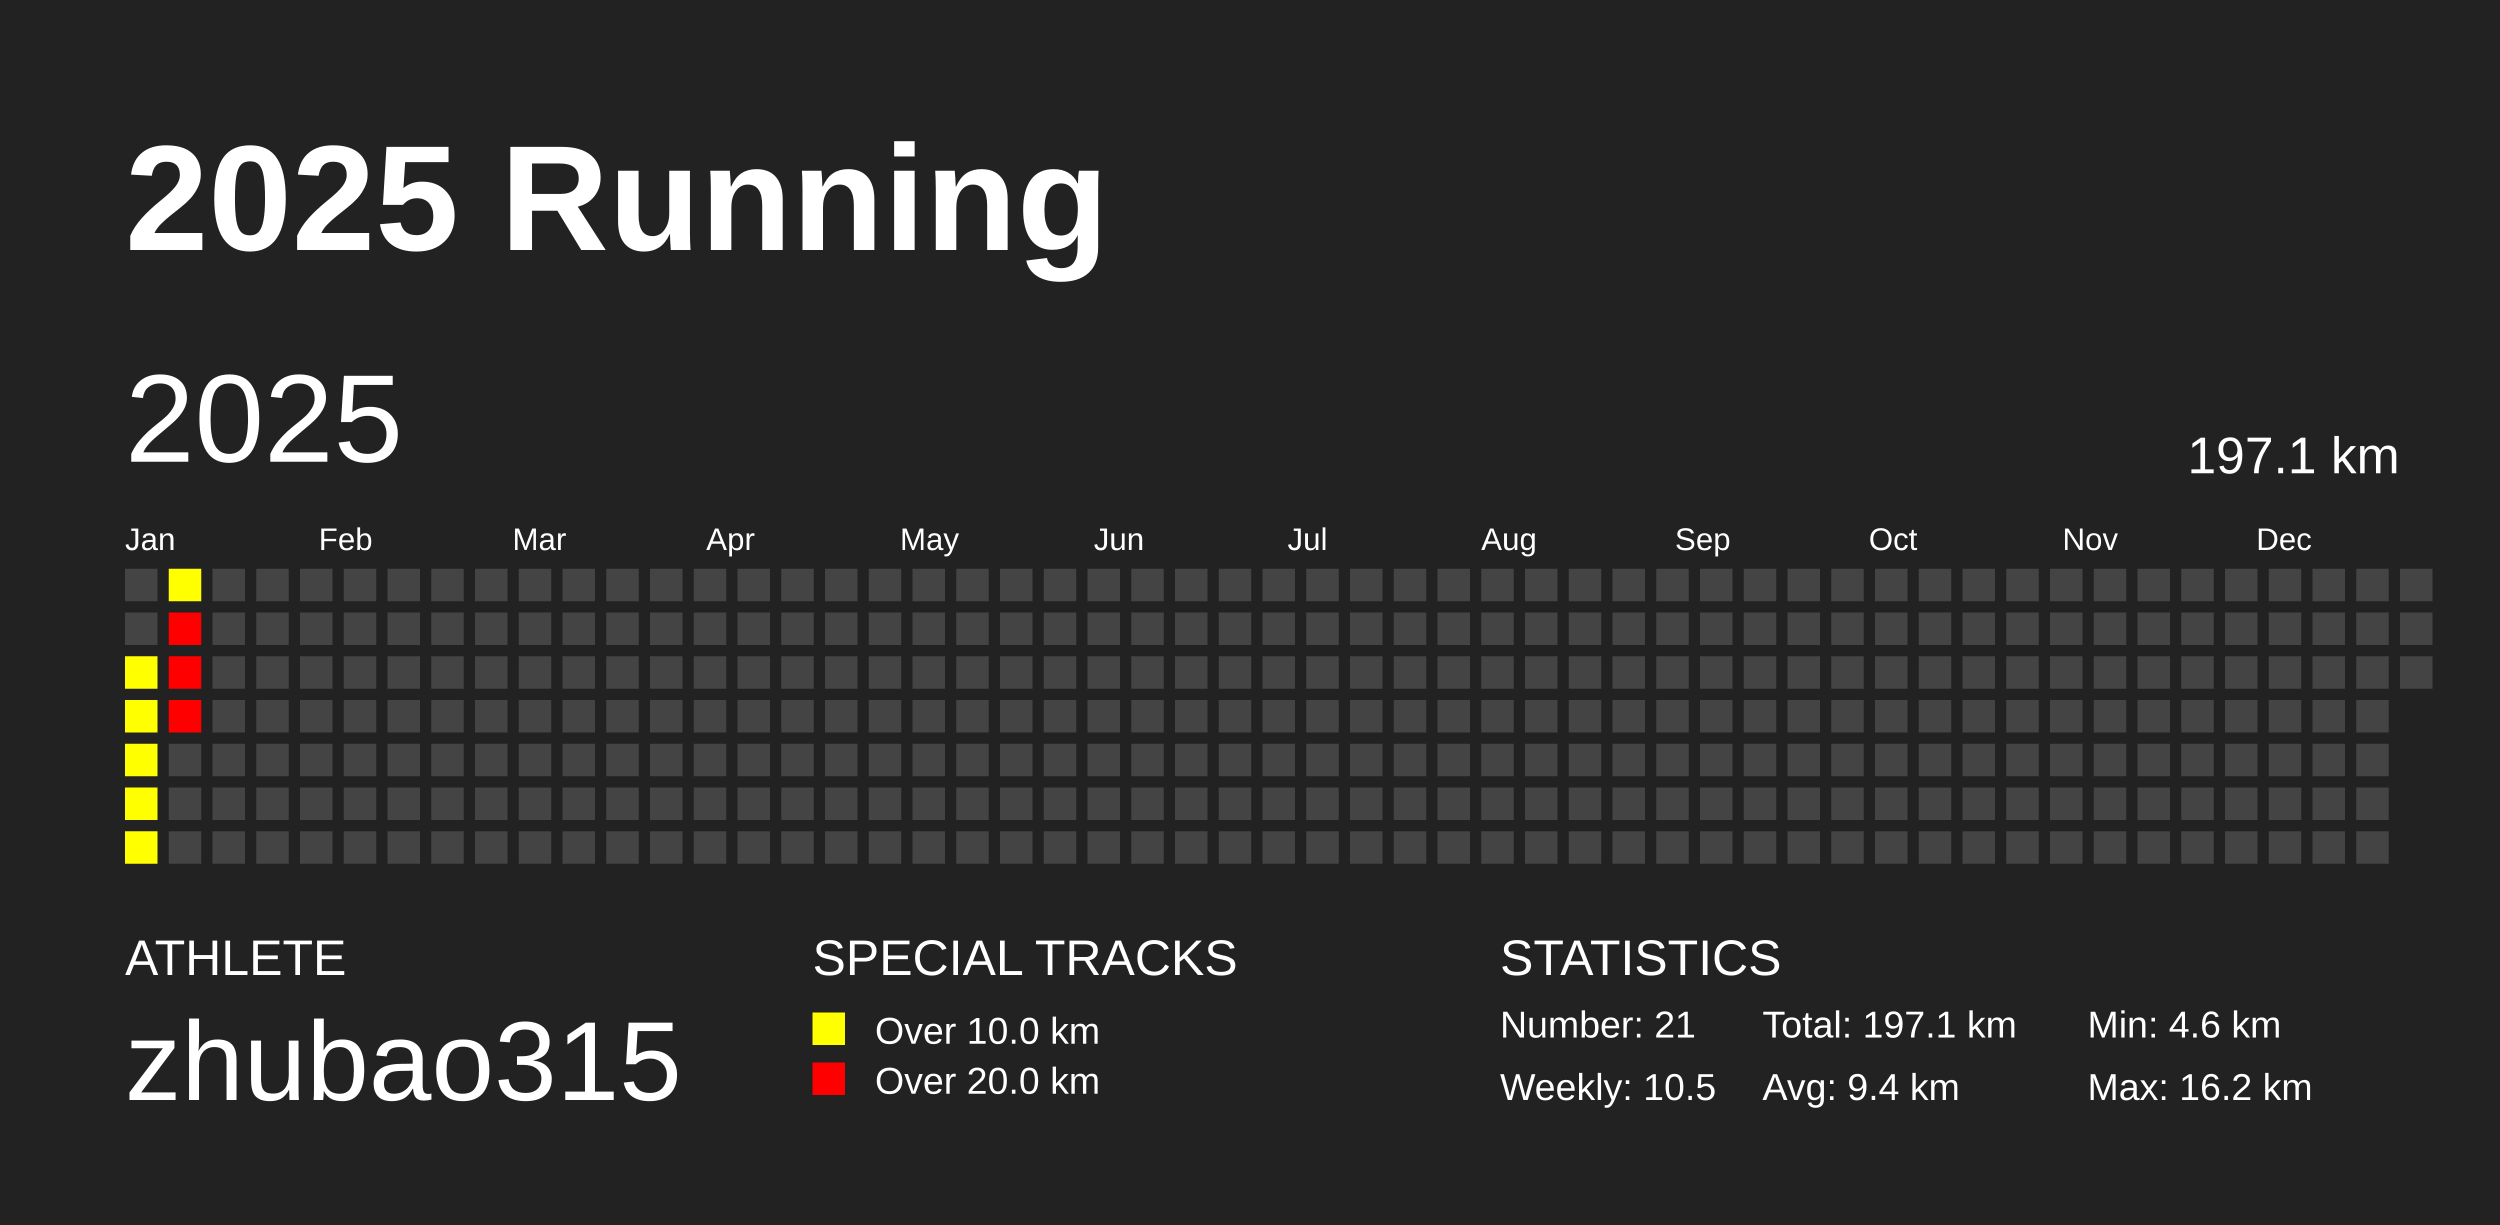
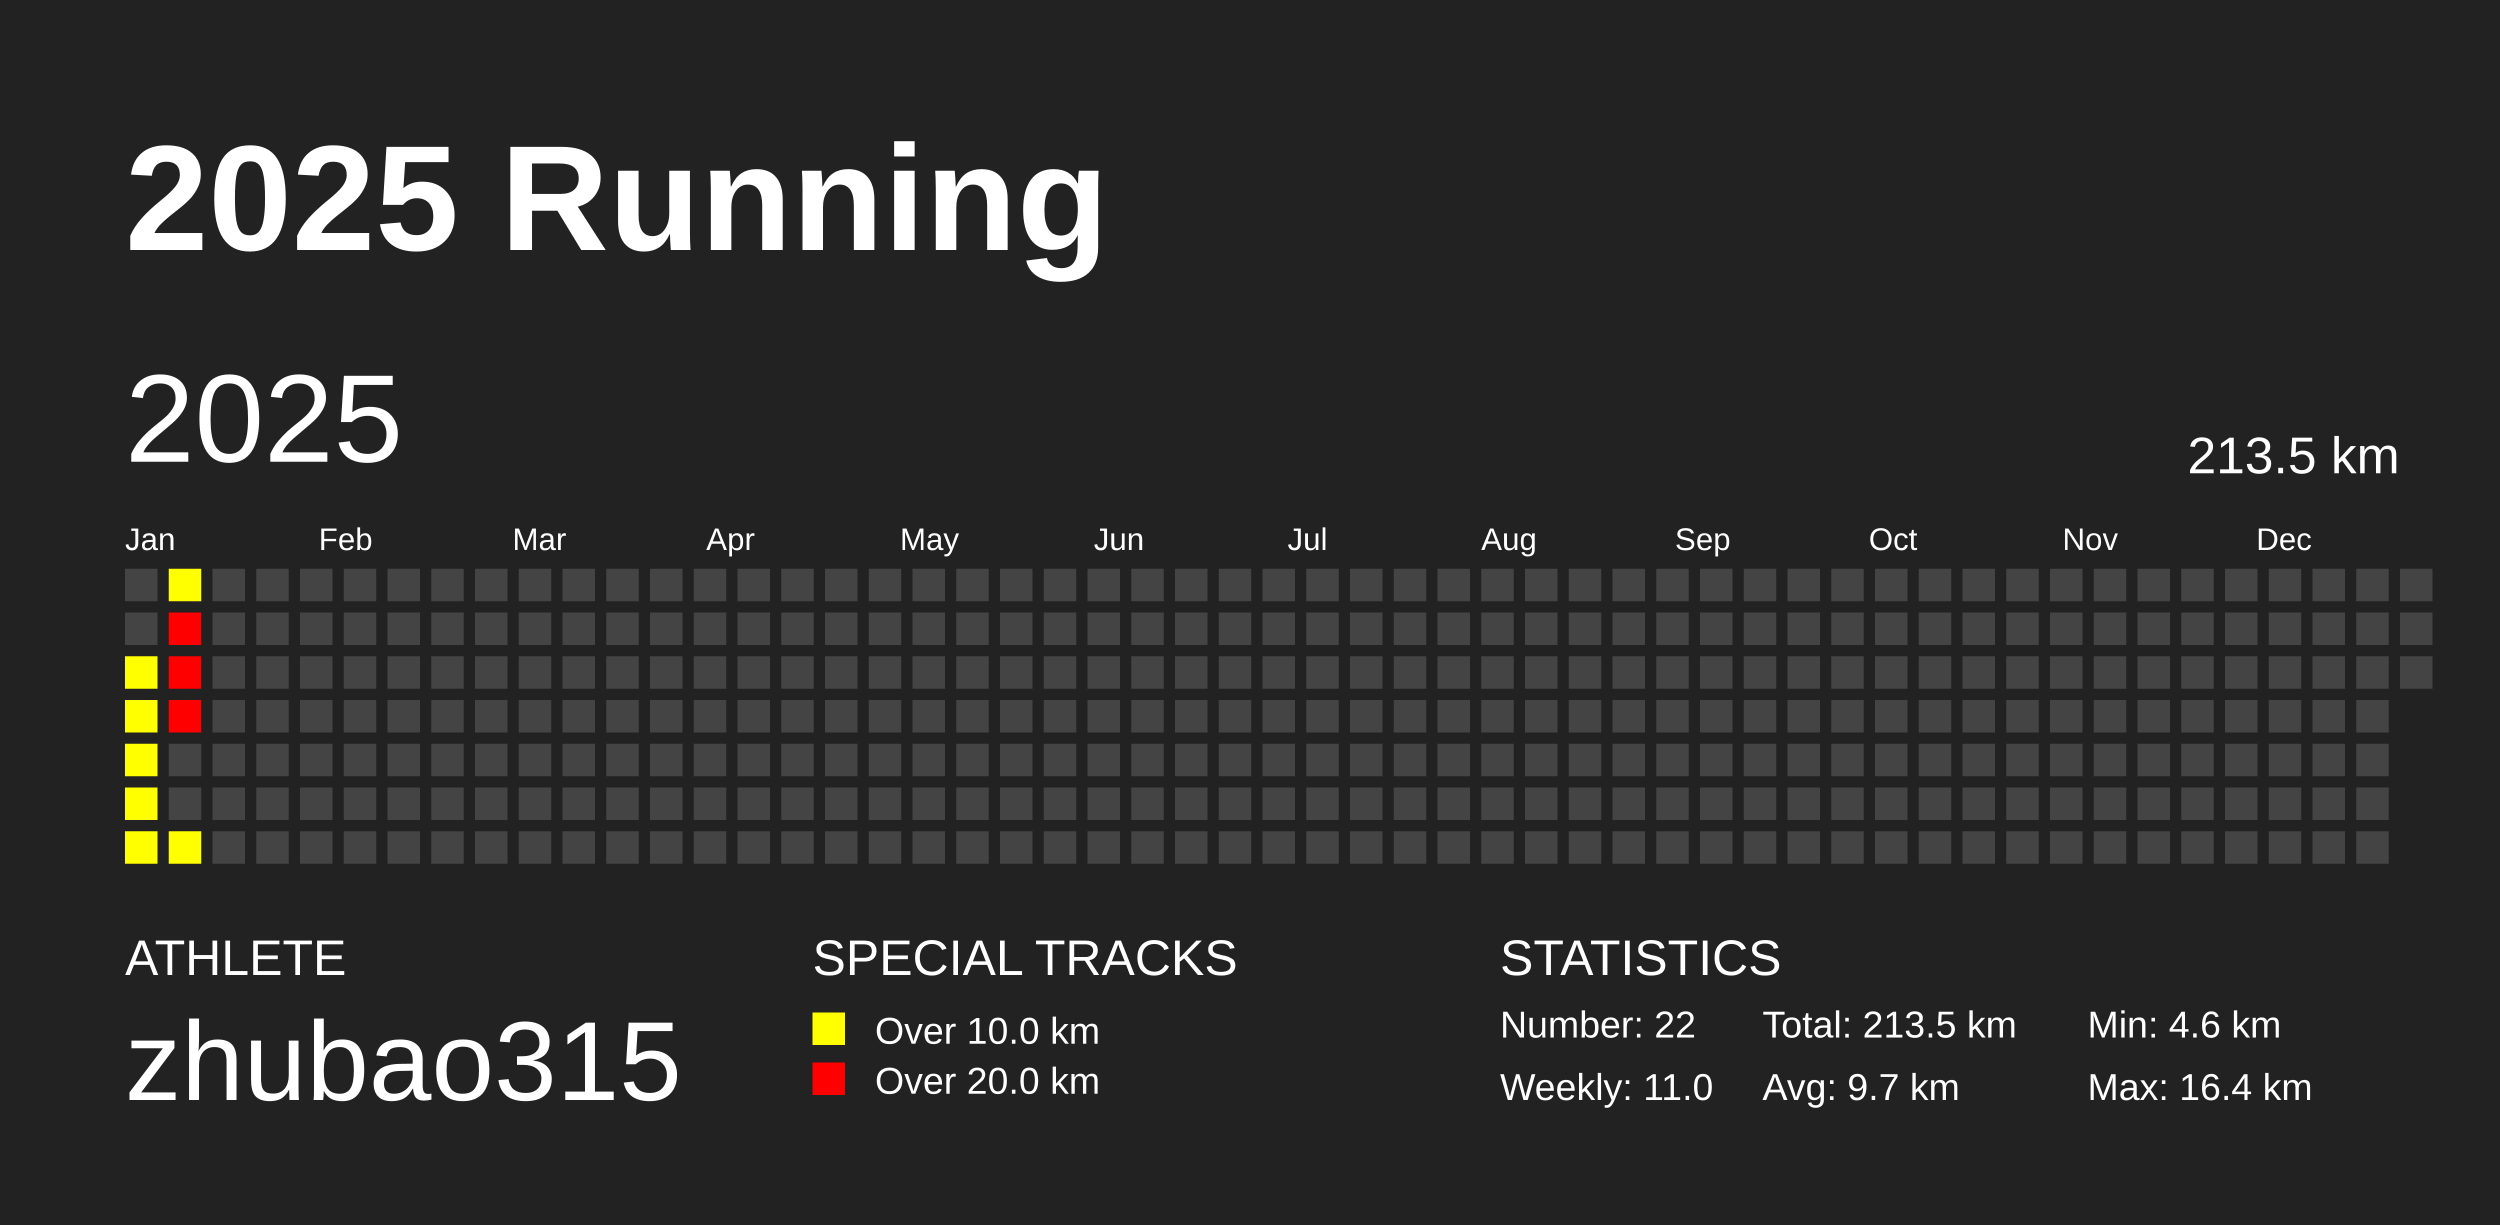
<svg xmlns="http://www.w3.org/2000/svg" baseProfile="full" height="98mm" version="1.1" viewBox="0,0,200,98" width="200mm">
  <defs />
  <rect fill="#222222" height="98" width="200" x="0" y="0" />
  <text fill="#FFFFFF" style="font-size:12px; font-family:Arial; font-weight:bold;" x="10" y="20">2025 Running</text>
  <text fill="#FFFFFF" style="font-size:4px; font-family:Arial" x="10" y="78">ATHLETE</text>
  <text fill="#FFFFFF" style="font-size:9px; font-family:Arial" x="10" y="88">zhubao315</text>
  <text fill="#FFFFFF" style="font-size:4px; font-family:Arial" x="65" y="78">SPECIAL TRACKS</text>
  <rect fill="yellow" height="2.6" width="2.6" x="65" y="81" />
  <text fill="#FFFFFF" style="font-size:3px; font-family:Arial" x="70" y="83.5">Over 10.0 km</text>
  <rect fill="red" height="2.6" width="2.6" x="65" y="85" />
  <text fill="#FFFFFF" style="font-size:3px; font-family:Arial" x="70" y="87.5">Over 20.0 km</text>
  <text fill="#FFFFFF" style="font-size:4px; font-family:Arial" x="120" y="78">STATISTICS</text>
-   <text fill="#FFFFFF" style="font-size:3px; font-family:Arial" x="120" y="83">Number: 21</text>
-   <text fill="#FFFFFF" style="font-size:3px; font-family:Arial" x="120" y="88">Weekly: 10.5</text>
-   <text fill="#FFFFFF" style="font-size:3px; font-family:Arial" x="141" y="83">Total: 197.1 km</text>
-   <text fill="#FFFFFF" style="font-size:3px; font-family:Arial" x="141" y="88">Avg: 9.4 km</text>
+   <text fill="#FFFFFF" style="font-size:3px; font-family:Arial" x="120" y="83">Number: 22</text>
+   <text fill="#FFFFFF" style="font-size:3px; font-family:Arial" x="120" y="88">Weekly: 11.0</text>
+   <text fill="#FFFFFF" style="font-size:3px; font-family:Arial" x="141" y="83">Total: 213.5 km</text>
+   <text fill="#FFFFFF" style="font-size:3px; font-family:Arial" x="141" y="88">Avg: 9.7 km</text>
  <text fill="#FFFFFF" style="font-size:3px; font-family:Arial" x="167" y="83">Min: 4.6 km</text>
-   <text fill="#FFFFFF" style="font-size:3px; font-family:Arial" x="167" y="88">Max: 16.2 km</text>
+   <text fill="#FFFFFF" style="font-size:3px; font-family:Arial" x="167" y="88">Max: 16.4 km</text>
  <text dominant-baseline="hanging" fill="#FFFFFF" style="font-size:10.0px; font-family:Arial;" x="10" y="30">2025</text>
-   <text dominant-baseline="hanging" fill="#FFFFFF" style="font-size:4.125px; font-family:Arial;" x="175" y="35">197.1 km</text>
+   <text dominant-baseline="hanging" fill="#FFFFFF" style="font-size:4.125px; font-family:Arial;" x="175" y="35">213.5 km</text>
  <text fill="#FFFFFF" style="font-size:2.5px; font-family:Arial" x="10.0" y="44">Jan</text>
  <text fill="#FFFFFF" style="font-size:2.5px; font-family:Arial" x="25.5" y="44">Feb</text>
  <text fill="#FFFFFF" style="font-size:2.5px; font-family:Arial" x="41.0" y="44">Mar</text>
  <text fill="#FFFFFF" style="font-size:2.5px; font-family:Arial" x="56.5" y="44">Apr</text>
  <text fill="#FFFFFF" style="font-size:2.5px; font-family:Arial" x="72.0" y="44">May</text>
  <text fill="#FFFFFF" style="font-size:2.5px; font-family:Arial" x="87.5" y="44">Jun</text>
  <text fill="#FFFFFF" style="font-size:2.5px; font-family:Arial" x="103.0" y="44">Jul</text>
  <text fill="#FFFFFF" style="font-size:2.5px; font-family:Arial" x="118.5" y="44">Aug</text>
  <text fill="#FFFFFF" style="font-size:2.5px; font-family:Arial" x="134.0" y="44">Sep</text>
  <text fill="#FFFFFF" style="font-size:2.5px; font-family:Arial" x="149.5" y="44">Oct</text>
  <text fill="#FFFFFF" style="font-size:2.5px; font-family:Arial" x="165.0" y="44">Nov</text>
  <text fill="#FFFFFF" style="font-size:2.5px; font-family:Arial" x="180.5" y="44">Dec</text>
  <rect fill="#444444" height="2.6" width="2.6" x="10.0" y="45.5" />
  <rect fill="#444444" height="2.6" width="2.6" x="10.0" y="49.0" />
  <rect fill="yellow" height="2.6" width="2.6" x="10.0" y="52.5" />
  <rect fill="yellow" height="2.6" width="2.6" x="10.0" y="56.0" />
  <rect fill="yellow" height="2.6" width="2.6" x="10.0" y="59.5" />
  <rect fill="yellow" height="2.6" width="2.6" x="10.0" y="63.0" />
  <rect fill="yellow" height="2.6" width="2.6" x="10.0" y="66.5" />
  <rect fill="yellow" height="2.6" width="2.6" x="13.5" y="45.5" />
  <rect fill="red" height="2.6" width="2.6" x="13.5" y="49.0" />
  <rect fill="red" height="2.6" width="2.6" x="13.5" y="52.5" />
  <rect fill="red" height="2.6" width="2.6" x="13.5" y="56.0" />
  <rect fill="#444444" height="2.6" width="2.6" x="13.5" y="59.5" />
  <rect fill="#444444" height="2.6" width="2.6" x="13.5" y="63.0" />
-   <rect fill="#444444" height="2.6" width="2.6" x="13.5" y="66.5" />
+   <rect fill="yellow" height="2.6" width="2.6" x="13.5" y="66.5" />
  <rect fill="#444444" height="2.6" width="2.6" x="17.0" y="45.5" />
  <rect fill="#444444" height="2.6" width="2.6" x="17.0" y="49.0" />
  <rect fill="#444444" height="2.6" width="2.6" x="17.0" y="52.5" />
  <rect fill="#444444" height="2.6" width="2.6" x="17.0" y="56.0" />
  <rect fill="#444444" height="2.6" width="2.6" x="17.0" y="59.5" />
  <rect fill="#444444" height="2.6" width="2.6" x="17.0" y="63.0" />
  <rect fill="#444444" height="2.6" width="2.6" x="17.0" y="66.5" />
  <rect fill="#444444" height="2.6" width="2.6" x="20.5" y="45.5" />
  <rect fill="#444444" height="2.6" width="2.6" x="20.5" y="49.0" />
  <rect fill="#444444" height="2.6" width="2.6" x="20.5" y="52.5" />
  <rect fill="#444444" height="2.6" width="2.6" x="20.5" y="56.0" />
  <rect fill="#444444" height="2.6" width="2.6" x="20.5" y="59.5" />
  <rect fill="#444444" height="2.6" width="2.6" x="20.5" y="63.0" />
  <rect fill="#444444" height="2.6" width="2.6" x="20.5" y="66.5" />
  <rect fill="#444444" height="2.6" width="2.6" x="24.0" y="45.5" />
  <rect fill="#444444" height="2.6" width="2.6" x="24.0" y="49.0" />
  <rect fill="#444444" height="2.6" width="2.6" x="24.0" y="52.5" />
  <rect fill="#444444" height="2.6" width="2.6" x="24.0" y="56.0" />
  <rect fill="#444444" height="2.6" width="2.6" x="24.0" y="59.5" />
  <rect fill="#444444" height="2.6" width="2.6" x="24.0" y="63.0" />
  <rect fill="#444444" height="2.6" width="2.6" x="24.0" y="66.5" />
  <rect fill="#444444" height="2.6" width="2.6" x="27.5" y="45.5" />
  <rect fill="#444444" height="2.6" width="2.6" x="27.5" y="49.0" />
  <rect fill="#444444" height="2.6" width="2.6" x="27.5" y="52.5" />
  <rect fill="#444444" height="2.6" width="2.6" x="27.5" y="56.0" />
  <rect fill="#444444" height="2.6" width="2.6" x="27.5" y="59.5" />
  <rect fill="#444444" height="2.6" width="2.6" x="27.5" y="63.0" />
  <rect fill="#444444" height="2.6" width="2.6" x="27.5" y="66.5" />
  <rect fill="#444444" height="2.6" width="2.6" x="31.0" y="45.5" />
  <rect fill="#444444" height="2.6" width="2.6" x="31.0" y="49.0" />
  <rect fill="#444444" height="2.6" width="2.6" x="31.0" y="52.5" />
  <rect fill="#444444" height="2.6" width="2.6" x="31.0" y="56.0" />
  <rect fill="#444444" height="2.6" width="2.6" x="31.0" y="59.5" />
  <rect fill="#444444" height="2.6" width="2.6" x="31.0" y="63.0" />
  <rect fill="#444444" height="2.6" width="2.6" x="31.0" y="66.5" />
  <rect fill="#444444" height="2.6" width="2.6" x="34.5" y="45.5" />
  <rect fill="#444444" height="2.6" width="2.6" x="34.5" y="49.0" />
  <rect fill="#444444" height="2.6" width="2.6" x="34.5" y="52.5" />
  <rect fill="#444444" height="2.6" width="2.6" x="34.5" y="56.0" />
  <rect fill="#444444" height="2.6" width="2.6" x="34.5" y="59.5" />
  <rect fill="#444444" height="2.6" width="2.6" x="34.5" y="63.0" />
  <rect fill="#444444" height="2.6" width="2.6" x="34.5" y="66.5" />
  <rect fill="#444444" height="2.6" width="2.6" x="38.0" y="45.5" />
  <rect fill="#444444" height="2.6" width="2.6" x="38.0" y="49.0" />
  <rect fill="#444444" height="2.6" width="2.6" x="38.0" y="52.5" />
  <rect fill="#444444" height="2.6" width="2.6" x="38.0" y="56.0" />
  <rect fill="#444444" height="2.6" width="2.6" x="38.0" y="59.5" />
  <rect fill="#444444" height="2.6" width="2.6" x="38.0" y="63.0" />
  <rect fill="#444444" height="2.6" width="2.6" x="38.0" y="66.5" />
  <rect fill="#444444" height="2.6" width="2.6" x="41.5" y="45.5" />
  <rect fill="#444444" height="2.6" width="2.6" x="41.5" y="49.0" />
  <rect fill="#444444" height="2.6" width="2.6" x="41.5" y="52.5" />
  <rect fill="#444444" height="2.6" width="2.6" x="41.5" y="56.0" />
  <rect fill="#444444" height="2.6" width="2.6" x="41.5" y="59.5" />
  <rect fill="#444444" height="2.6" width="2.6" x="41.5" y="63.0" />
  <rect fill="#444444" height="2.6" width="2.6" x="41.5" y="66.5" />
  <rect fill="#444444" height="2.6" width="2.6" x="45.0" y="45.5" />
  <rect fill="#444444" height="2.6" width="2.6" x="45.0" y="49.0" />
  <rect fill="#444444" height="2.6" width="2.6" x="45.0" y="52.5" />
  <rect fill="#444444" height="2.6" width="2.6" x="45.0" y="56.0" />
  <rect fill="#444444" height="2.6" width="2.6" x="45.0" y="59.5" />
  <rect fill="#444444" height="2.6" width="2.6" x="45.0" y="63.0" />
  <rect fill="#444444" height="2.6" width="2.6" x="45.0" y="66.5" />
  <rect fill="#444444" height="2.6" width="2.6" x="48.5" y="45.5" />
  <rect fill="#444444" height="2.6" width="2.6" x="48.5" y="49.0" />
  <rect fill="#444444" height="2.6" width="2.6" x="48.5" y="52.5" />
  <rect fill="#444444" height="2.6" width="2.6" x="48.5" y="56.0" />
  <rect fill="#444444" height="2.6" width="2.6" x="48.5" y="59.5" />
  <rect fill="#444444" height="2.6" width="2.6" x="48.5" y="63.0" />
  <rect fill="#444444" height="2.6" width="2.6" x="48.5" y="66.5" />
  <rect fill="#444444" height="2.6" width="2.6" x="52.0" y="45.5" />
  <rect fill="#444444" height="2.6" width="2.6" x="52.0" y="49.0" />
  <rect fill="#444444" height="2.6" width="2.6" x="52.0" y="52.5" />
  <rect fill="#444444" height="2.6" width="2.6" x="52.0" y="56.0" />
  <rect fill="#444444" height="2.6" width="2.6" x="52.0" y="59.5" />
  <rect fill="#444444" height="2.6" width="2.6" x="52.0" y="63.0" />
  <rect fill="#444444" height="2.6" width="2.6" x="52.0" y="66.5" />
  <rect fill="#444444" height="2.6" width="2.6" x="55.5" y="45.5" />
  <rect fill="#444444" height="2.6" width="2.6" x="55.5" y="49.0" />
  <rect fill="#444444" height="2.6" width="2.6" x="55.5" y="52.5" />
  <rect fill="#444444" height="2.6" width="2.6" x="55.5" y="56.0" />
  <rect fill="#444444" height="2.6" width="2.6" x="55.5" y="59.5" />
  <rect fill="#444444" height="2.6" width="2.6" x="55.5" y="63.0" />
  <rect fill="#444444" height="2.6" width="2.6" x="55.5" y="66.5" />
  <rect fill="#444444" height="2.6" width="2.6" x="59.0" y="45.5" />
  <rect fill="#444444" height="2.6" width="2.6" x="59.0" y="49.0" />
  <rect fill="#444444" height="2.6" width="2.6" x="59.0" y="52.5" />
  <rect fill="#444444" height="2.6" width="2.6" x="59.0" y="56.0" />
  <rect fill="#444444" height="2.6" width="2.6" x="59.0" y="59.5" />
  <rect fill="#444444" height="2.6" width="2.6" x="59.0" y="63.0" />
  <rect fill="#444444" height="2.6" width="2.6" x="59.0" y="66.5" />
  <rect fill="#444444" height="2.6" width="2.6" x="62.5" y="45.5" />
  <rect fill="#444444" height="2.6" width="2.6" x="62.5" y="49.0" />
  <rect fill="#444444" height="2.6" width="2.6" x="62.5" y="52.5" />
  <rect fill="#444444" height="2.6" width="2.6" x="62.5" y="56.0" />
  <rect fill="#444444" height="2.6" width="2.6" x="62.5" y="59.5" />
  <rect fill="#444444" height="2.6" width="2.6" x="62.5" y="63.0" />
  <rect fill="#444444" height="2.6" width="2.6" x="62.5" y="66.5" />
  <rect fill="#444444" height="2.6" width="2.6" x="66.0" y="45.5" />
  <rect fill="#444444" height="2.6" width="2.6" x="66.0" y="49.0" />
  <rect fill="#444444" height="2.6" width="2.6" x="66.0" y="52.5" />
  <rect fill="#444444" height="2.6" width="2.6" x="66.0" y="56.0" />
  <rect fill="#444444" height="2.6" width="2.6" x="66.0" y="59.5" />
  <rect fill="#444444" height="2.6" width="2.6" x="66.0" y="63.0" />
  <rect fill="#444444" height="2.6" width="2.6" x="66.0" y="66.5" />
  <rect fill="#444444" height="2.6" width="2.6" x="69.5" y="45.5" />
  <rect fill="#444444" height="2.6" width="2.6" x="69.5" y="49.0" />
  <rect fill="#444444" height="2.6" width="2.6" x="69.5" y="52.5" />
  <rect fill="#444444" height="2.6" width="2.6" x="69.5" y="56.0" />
  <rect fill="#444444" height="2.6" width="2.6" x="69.5" y="59.5" />
  <rect fill="#444444" height="2.6" width="2.6" x="69.5" y="63.0" />
  <rect fill="#444444" height="2.6" width="2.6" x="69.5" y="66.5" />
  <rect fill="#444444" height="2.6" width="2.6" x="73.0" y="45.5" />
  <rect fill="#444444" height="2.6" width="2.6" x="73.0" y="49.0" />
  <rect fill="#444444" height="2.6" width="2.6" x="73.0" y="52.5" />
  <rect fill="#444444" height="2.6" width="2.6" x="73.0" y="56.0" />
  <rect fill="#444444" height="2.6" width="2.6" x="73.0" y="59.5" />
  <rect fill="#444444" height="2.6" width="2.6" x="73.0" y="63.0" />
  <rect fill="#444444" height="2.6" width="2.6" x="73.0" y="66.5" />
  <rect fill="#444444" height="2.6" width="2.6" x="76.5" y="45.5" />
  <rect fill="#444444" height="2.6" width="2.6" x="76.5" y="49.0" />
  <rect fill="#444444" height="2.6" width="2.6" x="76.5" y="52.5" />
  <rect fill="#444444" height="2.6" width="2.6" x="76.5" y="56.0" />
  <rect fill="#444444" height="2.6" width="2.6" x="76.5" y="59.5" />
  <rect fill="#444444" height="2.6" width="2.6" x="76.5" y="63.0" />
  <rect fill="#444444" height="2.6" width="2.6" x="76.5" y="66.5" />
  <rect fill="#444444" height="2.6" width="2.6" x="80.0" y="45.5" />
  <rect fill="#444444" height="2.6" width="2.6" x="80.0" y="49.0" />
  <rect fill="#444444" height="2.6" width="2.6" x="80.0" y="52.5" />
  <rect fill="#444444" height="2.6" width="2.6" x="80.0" y="56.0" />
  <rect fill="#444444" height="2.6" width="2.6" x="80.0" y="59.5" />
  <rect fill="#444444" height="2.6" width="2.6" x="80.0" y="63.0" />
  <rect fill="#444444" height="2.6" width="2.6" x="80.0" y="66.5" />
  <rect fill="#444444" height="2.6" width="2.6" x="83.5" y="45.5" />
  <rect fill="#444444" height="2.6" width="2.6" x="83.5" y="49.0" />
  <rect fill="#444444" height="2.6" width="2.6" x="83.5" y="52.5" />
  <rect fill="#444444" height="2.6" width="2.6" x="83.5" y="56.0" />
  <rect fill="#444444" height="2.6" width="2.6" x="83.5" y="59.5" />
  <rect fill="#444444" height="2.6" width="2.6" x="83.5" y="63.0" />
  <rect fill="#444444" height="2.6" width="2.6" x="83.5" y="66.5" />
  <rect fill="#444444" height="2.6" width="2.6" x="87.0" y="45.5" />
  <rect fill="#444444" height="2.6" width="2.6" x="87.0" y="49.0" />
  <rect fill="#444444" height="2.6" width="2.6" x="87.0" y="52.5" />
  <rect fill="#444444" height="2.6" width="2.6" x="87.0" y="56.0" />
  <rect fill="#444444" height="2.6" width="2.6" x="87.0" y="59.5" />
  <rect fill="#444444" height="2.6" width="2.6" x="87.0" y="63.0" />
  <rect fill="#444444" height="2.6" width="2.6" x="87.0" y="66.5" />
  <rect fill="#444444" height="2.6" width="2.6" x="90.5" y="45.5" />
  <rect fill="#444444" height="2.6" width="2.6" x="90.5" y="49.0" />
  <rect fill="#444444" height="2.6" width="2.6" x="90.5" y="52.5" />
  <rect fill="#444444" height="2.6" width="2.6" x="90.5" y="56.0" />
  <rect fill="#444444" height="2.6" width="2.6" x="90.5" y="59.5" />
  <rect fill="#444444" height="2.6" width="2.6" x="90.5" y="63.0" />
  <rect fill="#444444" height="2.6" width="2.6" x="90.5" y="66.5" />
  <rect fill="#444444" height="2.6" width="2.6" x="94.0" y="45.5" />
  <rect fill="#444444" height="2.6" width="2.6" x="94.0" y="49.0" />
  <rect fill="#444444" height="2.6" width="2.6" x="94.0" y="52.5" />
  <rect fill="#444444" height="2.6" width="2.6" x="94.0" y="56.0" />
  <rect fill="#444444" height="2.6" width="2.6" x="94.0" y="59.5" />
  <rect fill="#444444" height="2.6" width="2.6" x="94.0" y="63.0" />
  <rect fill="#444444" height="2.6" width="2.6" x="94.0" y="66.5" />
  <rect fill="#444444" height="2.6" width="2.6" x="97.5" y="45.5" />
  <rect fill="#444444" height="2.6" width="2.6" x="97.5" y="49.0" />
  <rect fill="#444444" height="2.6" width="2.6" x="97.5" y="52.5" />
  <rect fill="#444444" height="2.6" width="2.6" x="97.5" y="56.0" />
  <rect fill="#444444" height="2.6" width="2.6" x="97.5" y="59.5" />
  <rect fill="#444444" height="2.6" width="2.6" x="97.5" y="63.0" />
  <rect fill="#444444" height="2.6" width="2.6" x="97.5" y="66.5" />
  <rect fill="#444444" height="2.6" width="2.6" x="101.0" y="45.5" />
  <rect fill="#444444" height="2.6" width="2.6" x="101.0" y="49.0" />
  <rect fill="#444444" height="2.6" width="2.6" x="101.0" y="52.5" />
  <rect fill="#444444" height="2.6" width="2.6" x="101.0" y="56.0" />
  <rect fill="#444444" height="2.6" width="2.6" x="101.0" y="59.5" />
  <rect fill="#444444" height="2.6" width="2.6" x="101.0" y="63.0" />
  <rect fill="#444444" height="2.6" width="2.6" x="101.0" y="66.5" />
  <rect fill="#444444" height="2.6" width="2.6" x="104.5" y="45.5" />
  <rect fill="#444444" height="2.6" width="2.6" x="104.5" y="49.0" />
  <rect fill="#444444" height="2.6" width="2.6" x="104.5" y="52.5" />
  <rect fill="#444444" height="2.6" width="2.6" x="104.5" y="56.0" />
  <rect fill="#444444" height="2.6" width="2.6" x="104.5" y="59.5" />
  <rect fill="#444444" height="2.6" width="2.6" x="104.5" y="63.0" />
  <rect fill="#444444" height="2.6" width="2.6" x="104.5" y="66.5" />
  <rect fill="#444444" height="2.6" width="2.6" x="108.0" y="45.5" />
  <rect fill="#444444" height="2.6" width="2.6" x="108.0" y="49.0" />
  <rect fill="#444444" height="2.6" width="2.6" x="108.0" y="52.5" />
  <rect fill="#444444" height="2.6" width="2.6" x="108.0" y="56.0" />
  <rect fill="#444444" height="2.6" width="2.6" x="108.0" y="59.5" />
  <rect fill="#444444" height="2.6" width="2.6" x="108.0" y="63.0" />
  <rect fill="#444444" height="2.6" width="2.6" x="108.0" y="66.5" />
  <rect fill="#444444" height="2.6" width="2.6" x="111.5" y="45.5" />
  <rect fill="#444444" height="2.6" width="2.6" x="111.5" y="49.0" />
  <rect fill="#444444" height="2.6" width="2.6" x="111.5" y="52.5" />
  <rect fill="#444444" height="2.6" width="2.6" x="111.5" y="56.0" />
  <rect fill="#444444" height="2.6" width="2.6" x="111.5" y="59.5" />
  <rect fill="#444444" height="2.6" width="2.6" x="111.5" y="63.0" />
  <rect fill="#444444" height="2.6" width="2.6" x="111.5" y="66.5" />
  <rect fill="#444444" height="2.6" width="2.6" x="115.0" y="45.5" />
  <rect fill="#444444" height="2.6" width="2.6" x="115.0" y="49.0" />
  <rect fill="#444444" height="2.6" width="2.6" x="115.0" y="52.5" />
  <rect fill="#444444" height="2.6" width="2.6" x="115.0" y="56.0" />
  <rect fill="#444444" height="2.6" width="2.6" x="115.0" y="59.5" />
  <rect fill="#444444" height="2.6" width="2.6" x="115.0" y="63.0" />
  <rect fill="#444444" height="2.6" width="2.6" x="115.0" y="66.5" />
  <rect fill="#444444" height="2.6" width="2.6" x="118.5" y="45.5" />
  <rect fill="#444444" height="2.6" width="2.6" x="118.5" y="49.0" />
  <rect fill="#444444" height="2.6" width="2.6" x="118.5" y="52.5" />
  <rect fill="#444444" height="2.6" width="2.6" x="118.5" y="56.0" />
  <rect fill="#444444" height="2.6" width="2.6" x="118.5" y="59.5" />
  <rect fill="#444444" height="2.6" width="2.6" x="118.5" y="63.0" />
  <rect fill="#444444" height="2.6" width="2.6" x="118.5" y="66.5" />
  <rect fill="#444444" height="2.6" width="2.6" x="122.0" y="45.5" />
  <rect fill="#444444" height="2.6" width="2.6" x="122.0" y="49.0" />
  <rect fill="#444444" height="2.6" width="2.6" x="122.0" y="52.5" />
  <rect fill="#444444" height="2.6" width="2.6" x="122.0" y="56.0" />
  <rect fill="#444444" height="2.6" width="2.6" x="122.0" y="59.5" />
  <rect fill="#444444" height="2.6" width="2.6" x="122.0" y="63.0" />
  <rect fill="#444444" height="2.6" width="2.6" x="122.0" y="66.5" />
  <rect fill="#444444" height="2.6" width="2.6" x="125.5" y="45.5" />
  <rect fill="#444444" height="2.6" width="2.6" x="125.5" y="49.0" />
  <rect fill="#444444" height="2.6" width="2.6" x="125.5" y="52.5" />
  <rect fill="#444444" height="2.6" width="2.6" x="125.5" y="56.0" />
  <rect fill="#444444" height="2.6" width="2.6" x="125.5" y="59.5" />
  <rect fill="#444444" height="2.6" width="2.6" x="125.5" y="63.0" />
  <rect fill="#444444" height="2.6" width="2.6" x="125.5" y="66.5" />
  <rect fill="#444444" height="2.6" width="2.6" x="129.0" y="45.5" />
  <rect fill="#444444" height="2.6" width="2.6" x="129.0" y="49.0" />
  <rect fill="#444444" height="2.6" width="2.6" x="129.0" y="52.5" />
  <rect fill="#444444" height="2.6" width="2.6" x="129.0" y="56.0" />
  <rect fill="#444444" height="2.6" width="2.6" x="129.0" y="59.5" />
  <rect fill="#444444" height="2.6" width="2.6" x="129.0" y="63.0" />
  <rect fill="#444444" height="2.6" width="2.6" x="129.0" y="66.5" />
  <rect fill="#444444" height="2.6" width="2.6" x="132.5" y="45.5" />
  <rect fill="#444444" height="2.6" width="2.6" x="132.5" y="49.0" />
  <rect fill="#444444" height="2.6" width="2.6" x="132.5" y="52.5" />
  <rect fill="#444444" height="2.6" width="2.6" x="132.5" y="56.0" />
  <rect fill="#444444" height="2.6" width="2.6" x="132.5" y="59.5" />
  <rect fill="#444444" height="2.6" width="2.6" x="132.5" y="63.0" />
  <rect fill="#444444" height="2.6" width="2.6" x="132.5" y="66.5" />
  <rect fill="#444444" height="2.6" width="2.6" x="136.0" y="45.5" />
  <rect fill="#444444" height="2.6" width="2.6" x="136.0" y="49.0" />
  <rect fill="#444444" height="2.6" width="2.6" x="136.0" y="52.5" />
  <rect fill="#444444" height="2.6" width="2.6" x="136.0" y="56.0" />
  <rect fill="#444444" height="2.6" width="2.6" x="136.0" y="59.5" />
  <rect fill="#444444" height="2.6" width="2.6" x="136.0" y="63.0" />
  <rect fill="#444444" height="2.6" width="2.6" x="136.0" y="66.5" />
  <rect fill="#444444" height="2.6" width="2.6" x="139.5" y="45.5" />
  <rect fill="#444444" height="2.6" width="2.6" x="139.5" y="49.0" />
  <rect fill="#444444" height="2.6" width="2.6" x="139.5" y="52.5" />
  <rect fill="#444444" height="2.6" width="2.6" x="139.5" y="56.0" />
  <rect fill="#444444" height="2.6" width="2.6" x="139.5" y="59.5" />
  <rect fill="#444444" height="2.6" width="2.6" x="139.5" y="63.0" />
  <rect fill="#444444" height="2.6" width="2.6" x="139.5" y="66.5" />
  <rect fill="#444444" height="2.6" width="2.6" x="143.0" y="45.5" />
  <rect fill="#444444" height="2.6" width="2.6" x="143.0" y="49.0" />
  <rect fill="#444444" height="2.6" width="2.6" x="143.0" y="52.5" />
  <rect fill="#444444" height="2.6" width="2.6" x="143.0" y="56.0" />
  <rect fill="#444444" height="2.6" width="2.6" x="143.0" y="59.5" />
  <rect fill="#444444" height="2.6" width="2.6" x="143.0" y="63.0" />
  <rect fill="#444444" height="2.6" width="2.6" x="143.0" y="66.5" />
  <rect fill="#444444" height="2.6" width="2.6" x="146.5" y="45.5" />
  <rect fill="#444444" height="2.6" width="2.6" x="146.5" y="49.0" />
  <rect fill="#444444" height="2.6" width="2.6" x="146.5" y="52.5" />
  <rect fill="#444444" height="2.6" width="2.6" x="146.5" y="56.0" />
  <rect fill="#444444" height="2.6" width="2.6" x="146.5" y="59.5" />
  <rect fill="#444444" height="2.6" width="2.6" x="146.5" y="63.0" />
  <rect fill="#444444" height="2.6" width="2.6" x="146.5" y="66.5" />
  <rect fill="#444444" height="2.6" width="2.6" x="150.0" y="45.5" />
  <rect fill="#444444" height="2.6" width="2.6" x="150.0" y="49.0" />
  <rect fill="#444444" height="2.6" width="2.6" x="150.0" y="52.5" />
  <rect fill="#444444" height="2.6" width="2.6" x="150.0" y="56.0" />
  <rect fill="#444444" height="2.6" width="2.6" x="150.0" y="59.5" />
  <rect fill="#444444" height="2.6" width="2.6" x="150.0" y="63.0" />
  <rect fill="#444444" height="2.6" width="2.6" x="150.0" y="66.5" />
  <rect fill="#444444" height="2.6" width="2.6" x="153.5" y="45.5" />
  <rect fill="#444444" height="2.6" width="2.6" x="153.5" y="49.0" />
  <rect fill="#444444" height="2.6" width="2.6" x="153.5" y="52.5" />
  <rect fill="#444444" height="2.6" width="2.6" x="153.5" y="56.0" />
  <rect fill="#444444" height="2.6" width="2.6" x="153.5" y="59.5" />
  <rect fill="#444444" height="2.6" width="2.6" x="153.5" y="63.0" />
  <rect fill="#444444" height="2.6" width="2.6" x="153.5" y="66.5" />
  <rect fill="#444444" height="2.6" width="2.6" x="157.0" y="45.5" />
  <rect fill="#444444" height="2.6" width="2.6" x="157.0" y="49.0" />
  <rect fill="#444444" height="2.6" width="2.6" x="157.0" y="52.5" />
  <rect fill="#444444" height="2.6" width="2.6" x="157.0" y="56.0" />
  <rect fill="#444444" height="2.6" width="2.6" x="157.0" y="59.5" />
  <rect fill="#444444" height="2.6" width="2.6" x="157.0" y="63.0" />
  <rect fill="#444444" height="2.6" width="2.6" x="157.0" y="66.5" />
  <rect fill="#444444" height="2.6" width="2.6" x="160.5" y="45.5" />
  <rect fill="#444444" height="2.6" width="2.6" x="160.5" y="49.0" />
  <rect fill="#444444" height="2.6" width="2.6" x="160.5" y="52.5" />
  <rect fill="#444444" height="2.6" width="2.6" x="160.5" y="56.0" />
  <rect fill="#444444" height="2.6" width="2.6" x="160.5" y="59.5" />
  <rect fill="#444444" height="2.6" width="2.6" x="160.5" y="63.0" />
  <rect fill="#444444" height="2.6" width="2.6" x="160.5" y="66.5" />
  <rect fill="#444444" height="2.6" width="2.6" x="164.0" y="45.5" />
  <rect fill="#444444" height="2.6" width="2.6" x="164.0" y="49.0" />
  <rect fill="#444444" height="2.6" width="2.6" x="164.0" y="52.5" />
  <rect fill="#444444" height="2.6" width="2.6" x="164.0" y="56.0" />
  <rect fill="#444444" height="2.6" width="2.6" x="164.0" y="59.5" />
  <rect fill="#444444" height="2.6" width="2.6" x="164.0" y="63.0" />
  <rect fill="#444444" height="2.6" width="2.6" x="164.0" y="66.5" />
  <rect fill="#444444" height="2.6" width="2.6" x="167.5" y="45.5" />
  <rect fill="#444444" height="2.6" width="2.6" x="167.5" y="49.0" />
  <rect fill="#444444" height="2.6" width="2.6" x="167.5" y="52.5" />
  <rect fill="#444444" height="2.6" width="2.6" x="167.5" y="56.0" />
  <rect fill="#444444" height="2.6" width="2.6" x="167.5" y="59.5" />
  <rect fill="#444444" height="2.6" width="2.6" x="167.5" y="63.0" />
  <rect fill="#444444" height="2.6" width="2.6" x="167.5" y="66.5" />
  <rect fill="#444444" height="2.6" width="2.6" x="171.0" y="45.5" />
  <rect fill="#444444" height="2.6" width="2.6" x="171.0" y="49.0" />
  <rect fill="#444444" height="2.6" width="2.6" x="171.0" y="52.5" />
  <rect fill="#444444" height="2.6" width="2.6" x="171.0" y="56.0" />
  <rect fill="#444444" height="2.6" width="2.6" x="171.0" y="59.5" />
  <rect fill="#444444" height="2.6" width="2.6" x="171.0" y="63.0" />
  <rect fill="#444444" height="2.6" width="2.6" x="171.0" y="66.5" />
  <rect fill="#444444" height="2.6" width="2.6" x="174.5" y="45.5" />
  <rect fill="#444444" height="2.6" width="2.6" x="174.5" y="49.0" />
  <rect fill="#444444" height="2.6" width="2.6" x="174.5" y="52.5" />
  <rect fill="#444444" height="2.6" width="2.6" x="174.5" y="56.0" />
  <rect fill="#444444" height="2.6" width="2.6" x="174.5" y="59.5" />
  <rect fill="#444444" height="2.6" width="2.6" x="174.5" y="63.0" />
  <rect fill="#444444" height="2.6" width="2.6" x="174.5" y="66.5" />
  <rect fill="#444444" height="2.6" width="2.6" x="178.0" y="45.5" />
  <rect fill="#444444" height="2.6" width="2.6" x="178.0" y="49.0" />
  <rect fill="#444444" height="2.6" width="2.6" x="178.0" y="52.5" />
  <rect fill="#444444" height="2.6" width="2.6" x="178.0" y="56.0" />
  <rect fill="#444444" height="2.6" width="2.6" x="178.0" y="59.5" />
  <rect fill="#444444" height="2.6" width="2.6" x="178.0" y="63.0" />
  <rect fill="#444444" height="2.6" width="2.6" x="178.0" y="66.5" />
  <rect fill="#444444" height="2.6" width="2.6" x="181.5" y="45.5" />
  <rect fill="#444444" height="2.6" width="2.6" x="181.5" y="49.0" />
  <rect fill="#444444" height="2.6" width="2.6" x="181.5" y="52.5" />
  <rect fill="#444444" height="2.6" width="2.6" x="181.5" y="56.0" />
  <rect fill="#444444" height="2.6" width="2.6" x="181.5" y="59.5" />
  <rect fill="#444444" height="2.6" width="2.6" x="181.5" y="63.0" />
  <rect fill="#444444" height="2.6" width="2.6" x="181.5" y="66.5" />
  <rect fill="#444444" height="2.6" width="2.6" x="185.0" y="45.5" />
  <rect fill="#444444" height="2.6" width="2.6" x="185.0" y="49.0" />
  <rect fill="#444444" height="2.6" width="2.6" x="185.0" y="52.5" />
  <rect fill="#444444" height="2.6" width="2.6" x="185.0" y="56.0" />
  <rect fill="#444444" height="2.6" width="2.6" x="185.0" y="59.5" />
  <rect fill="#444444" height="2.6" width="2.6" x="185.0" y="63.0" />
  <rect fill="#444444" height="2.6" width="2.6" x="185.0" y="66.5" />
  <rect fill="#444444" height="2.6" width="2.6" x="188.5" y="45.5" />
  <rect fill="#444444" height="2.6" width="2.6" x="188.5" y="49.0" />
  <rect fill="#444444" height="2.6" width="2.6" x="188.5" y="52.5" />
  <rect fill="#444444" height="2.6" width="2.6" x="188.5" y="56.0" />
  <rect fill="#444444" height="2.6" width="2.6" x="188.5" y="59.5" />
  <rect fill="#444444" height="2.6" width="2.6" x="188.5" y="63.0" />
  <rect fill="#444444" height="2.6" width="2.6" x="188.5" y="66.5" />
  <rect fill="#444444" height="2.6" width="2.6" x="192.0" y="45.5" />
  <rect fill="#444444" height="2.6" width="2.6" x="192.0" y="49.0" />
  <rect fill="#444444" height="2.6" width="2.6" x="192.0" y="52.5" />
</svg>
